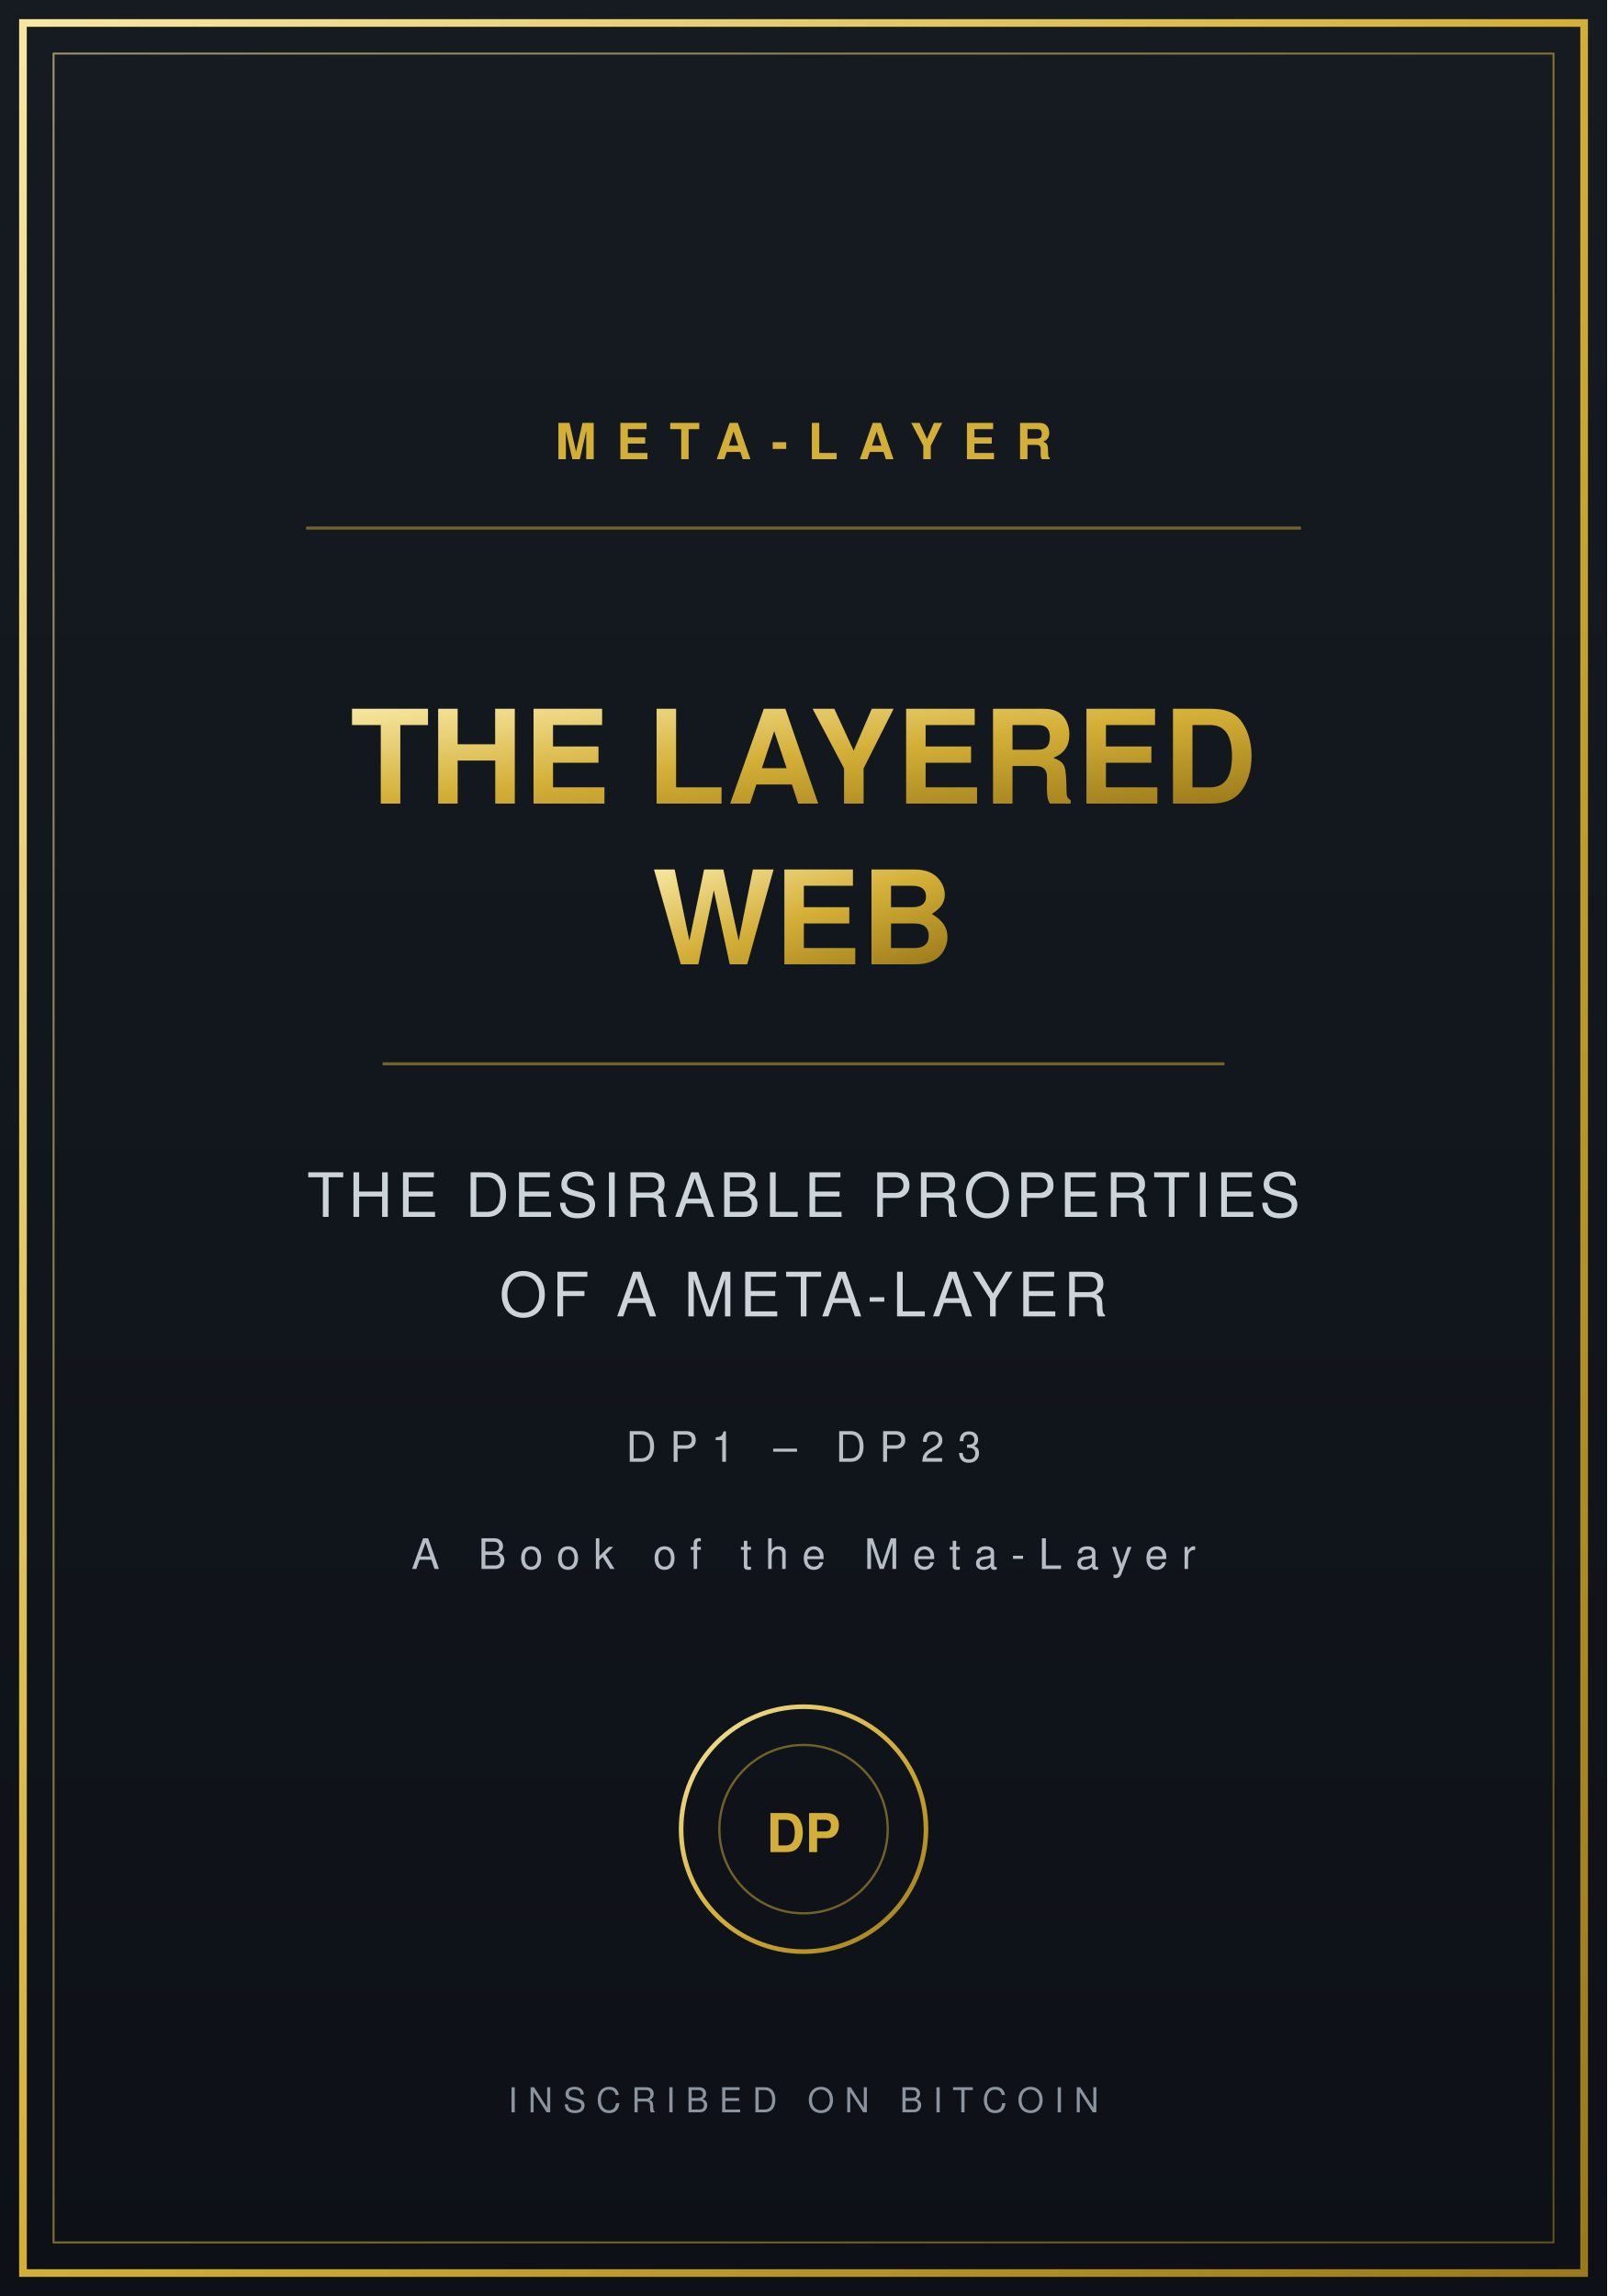
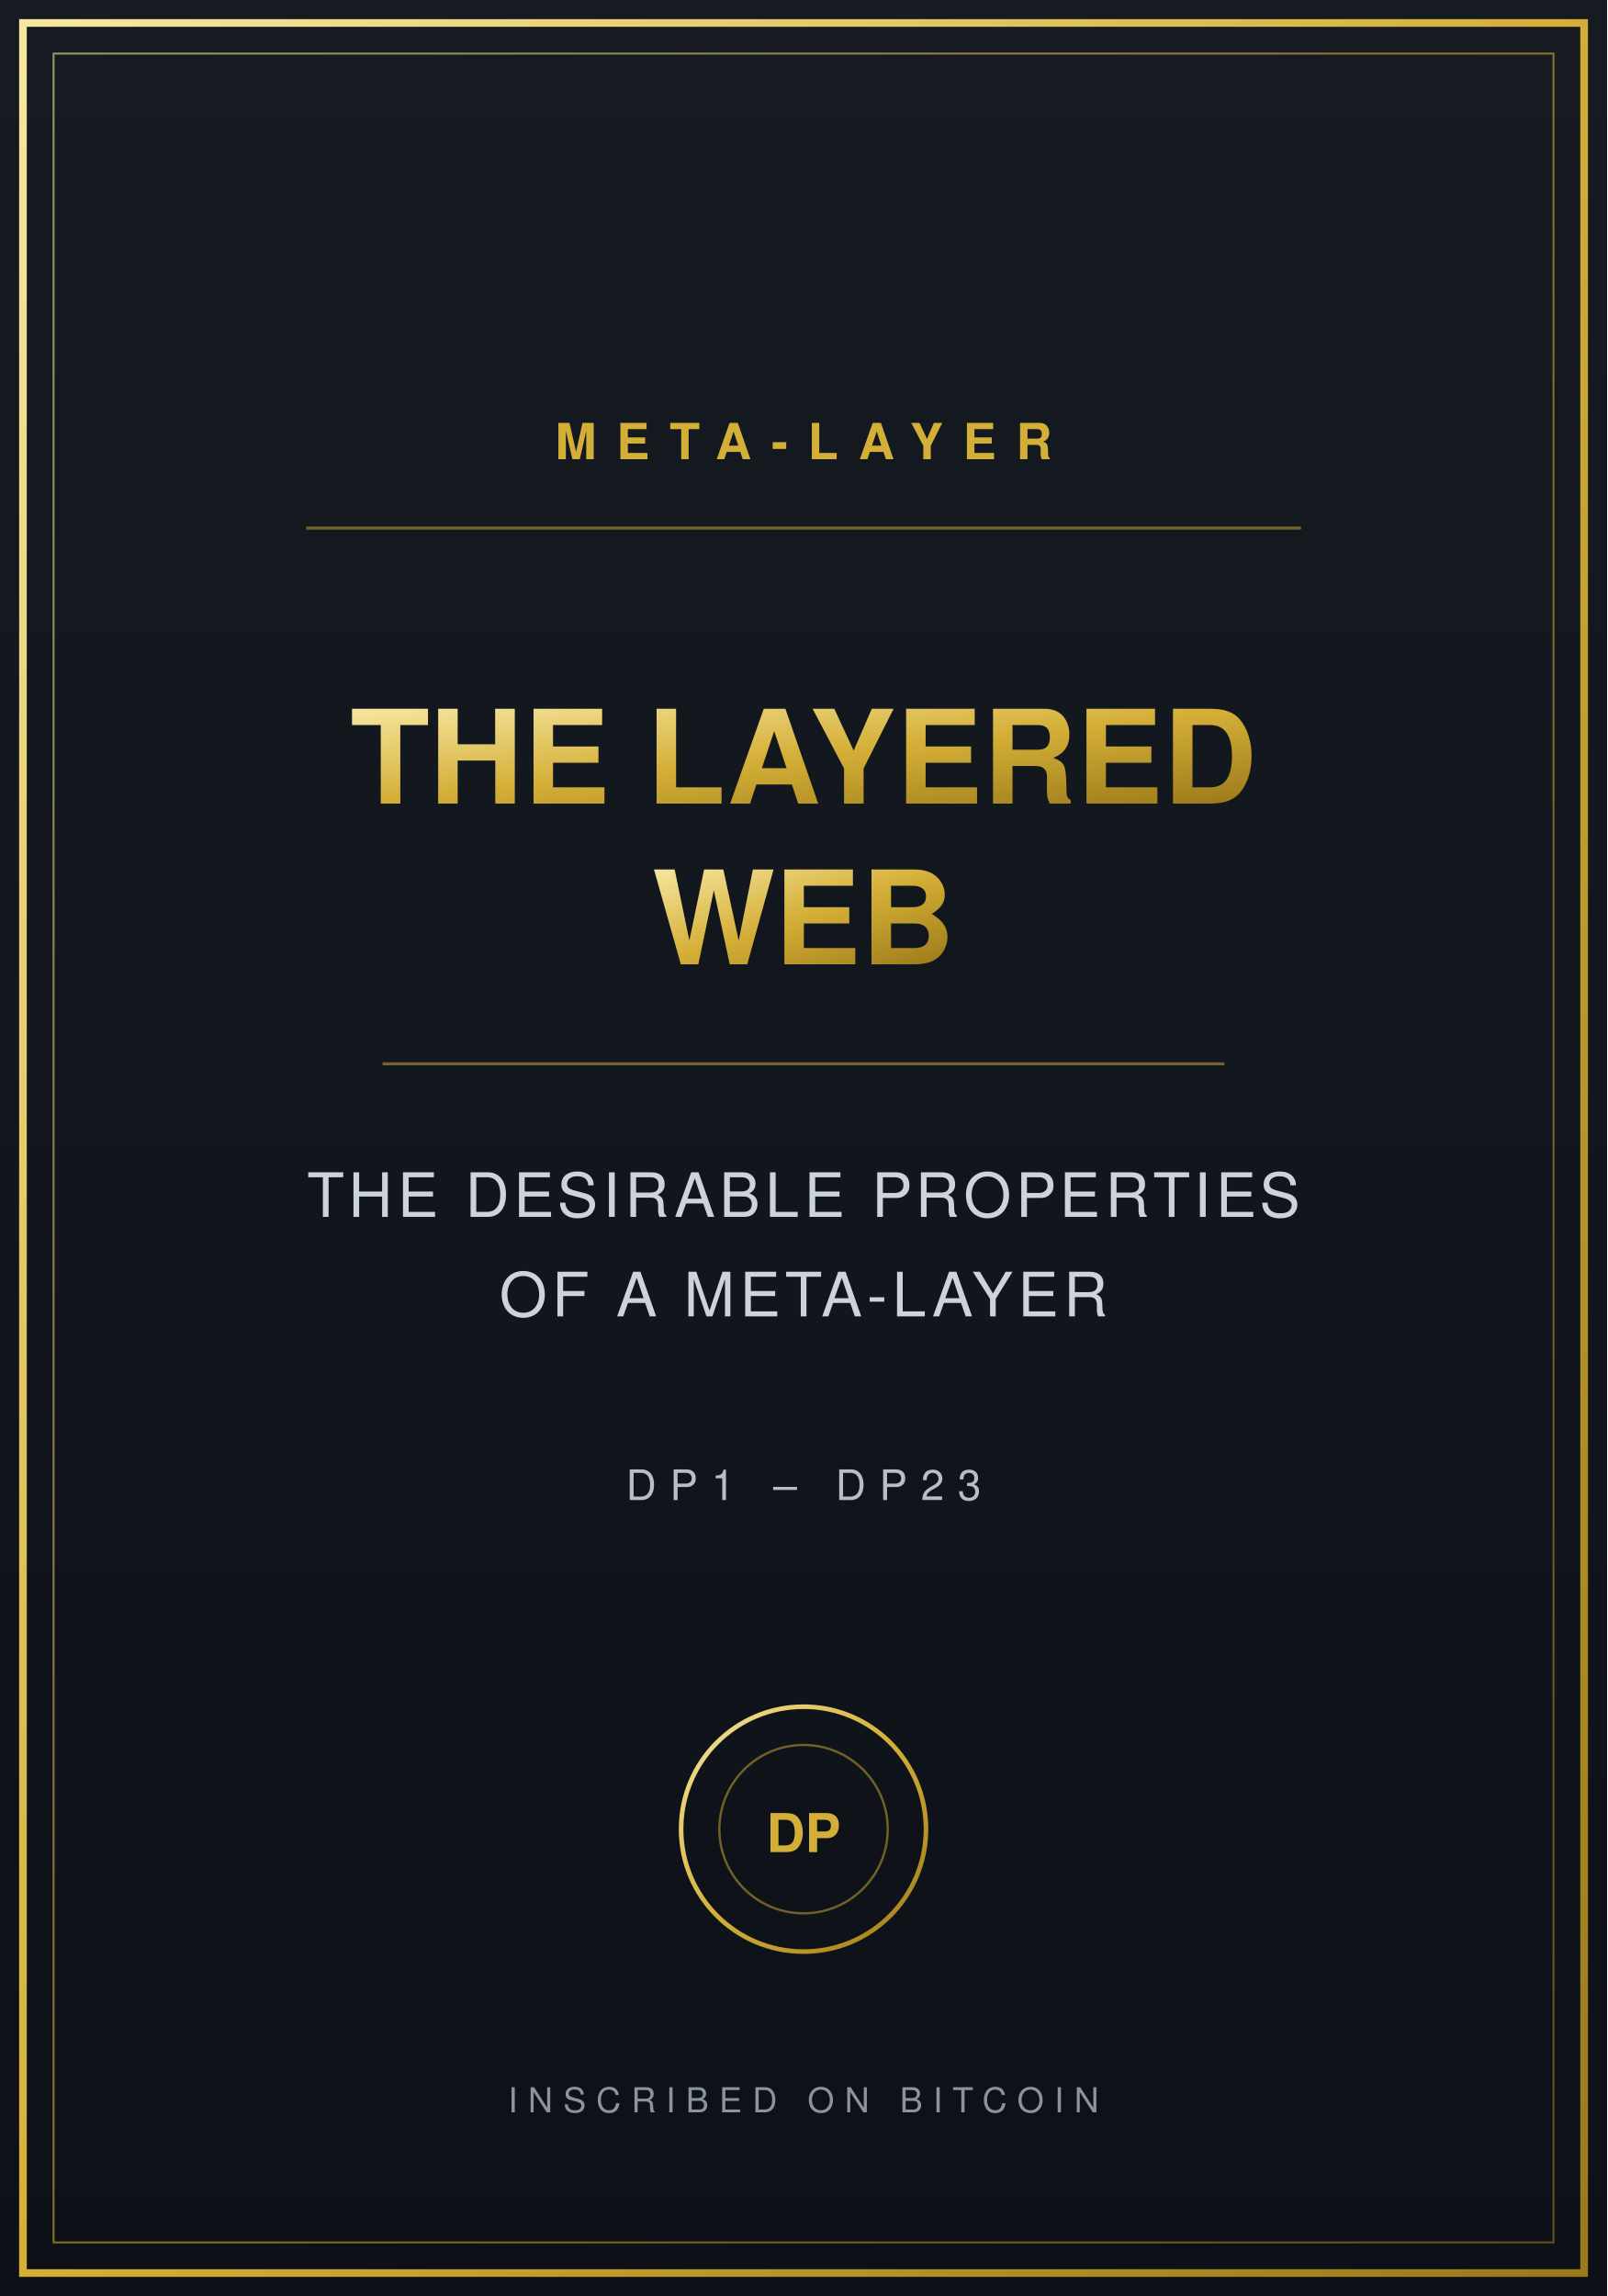
<svg xmlns="http://www.w3.org/2000/svg" viewBox="0 0 420 600" aria-label="The Layered Web book cover">
  <defs>
    <linearGradient id="goldGrad" x1="0%" y1="0%" x2="100%" y2="100%">
      <stop offset="0%" stop-color="#f7e6a0" />
      <stop offset="50%" stop-color="#d4af37" />
      <stop offset="100%" stop-color="#9c7a1a" />
    </linearGradient>
    <linearGradient id="bgGrad" x1="0%" y1="0%" x2="0%" y2="100%">
      <stop offset="0%" stop-color="#161b22" />
      <stop offset="100%" stop-color="#0d1117" />
    </linearGradient>
  </defs>
  <rect x="0" y="0" width="420" height="600" fill="url(#bgGrad)" />
  <rect x="6" y="6" width="408" height="588" fill="none" stroke="url(#goldGrad)" stroke-width="2" />
  <rect x="14" y="14" width="392" height="572" fill="none" stroke="url(#goldGrad)" stroke-width="0.5" opacity="0.6" />
  <text x="210" y="120" text-anchor="middle" font-family="Helvetica, Arial, sans-serif" font-size="13" letter-spacing="0.4em" fill="#d4af37" font-weight="700">META-LAYER</text>
  <line x1="80" y1="138" x2="340" y2="138" stroke="#d4af37" stroke-width="0.8" opacity="0.5" />
  <text x="210" y="210" text-anchor="middle" font-family="Helvetica, Arial, sans-serif" font-size="34" font-weight="700" fill="url(#goldGrad)">THE LAYERED</text>
  <text x="210" y="252" text-anchor="middle" font-family="Helvetica, Arial, sans-serif" font-size="34" font-weight="700" fill="url(#goldGrad)">WEB</text>
  <line x1="100" y1="278" x2="320" y2="278" stroke="#d4af37" stroke-width="0.8" opacity="0.5" />
  <text x="210" y="318" text-anchor="middle" font-family="Helvetica, Arial, sans-serif" font-size="16" letter-spacing="0.08em" fill="#e6edf3" opacity="0.88">THE DESIRABLE PROPERTIES</text>
  <text x="210" y="344" text-anchor="middle" font-family="Helvetica, Arial, sans-serif" font-size="16" letter-spacing="0.08em" fill="#e6edf3" opacity="0.88">OF A META-LAYER</text>
-   <text x="210" y="382" text-anchor="middle" font-family="Helvetica, Arial, sans-serif" font-size="11" letter-spacing="0.32em" fill="#e6edf3" opacity="0.78">DP1 – DP23</text>
-   <text x="210" y="410" text-anchor="middle" font-family="Helvetica, Arial, sans-serif" font-size="11" letter-spacing="0.32em" fill="#e6edf3" opacity="0.78">A Book of the Meta-Layer</text>
+   <text x="210" y="392" text-anchor="middle" font-family="Helvetica, Arial, sans-serif" font-size="11" letter-spacing="0.32em" fill="#e6edf3" opacity="0.78">DP1 – DP23</text>
  <g transform="translate(210, 478)">
    <circle cx="0" cy="0" r="32" fill="none" stroke="url(#goldGrad)" stroke-width="1.2" />
    <circle cx="0" cy="0" r="22" fill="none" stroke="#d4af37" stroke-width="0.6" opacity="0.5" />
    <text x="0" y="6" text-anchor="middle" font-family="Helvetica, Arial, sans-serif" font-size="14" font-weight="700" fill="#d4af37">DP</text>
  </g>
  <text x="210" y="552" text-anchor="middle" font-family="Helvetica, Arial, sans-serif" font-size="9" letter-spacing="0.3em" fill="#8b949e">INSCRIBED ON BITCOIN</text>
</svg>
